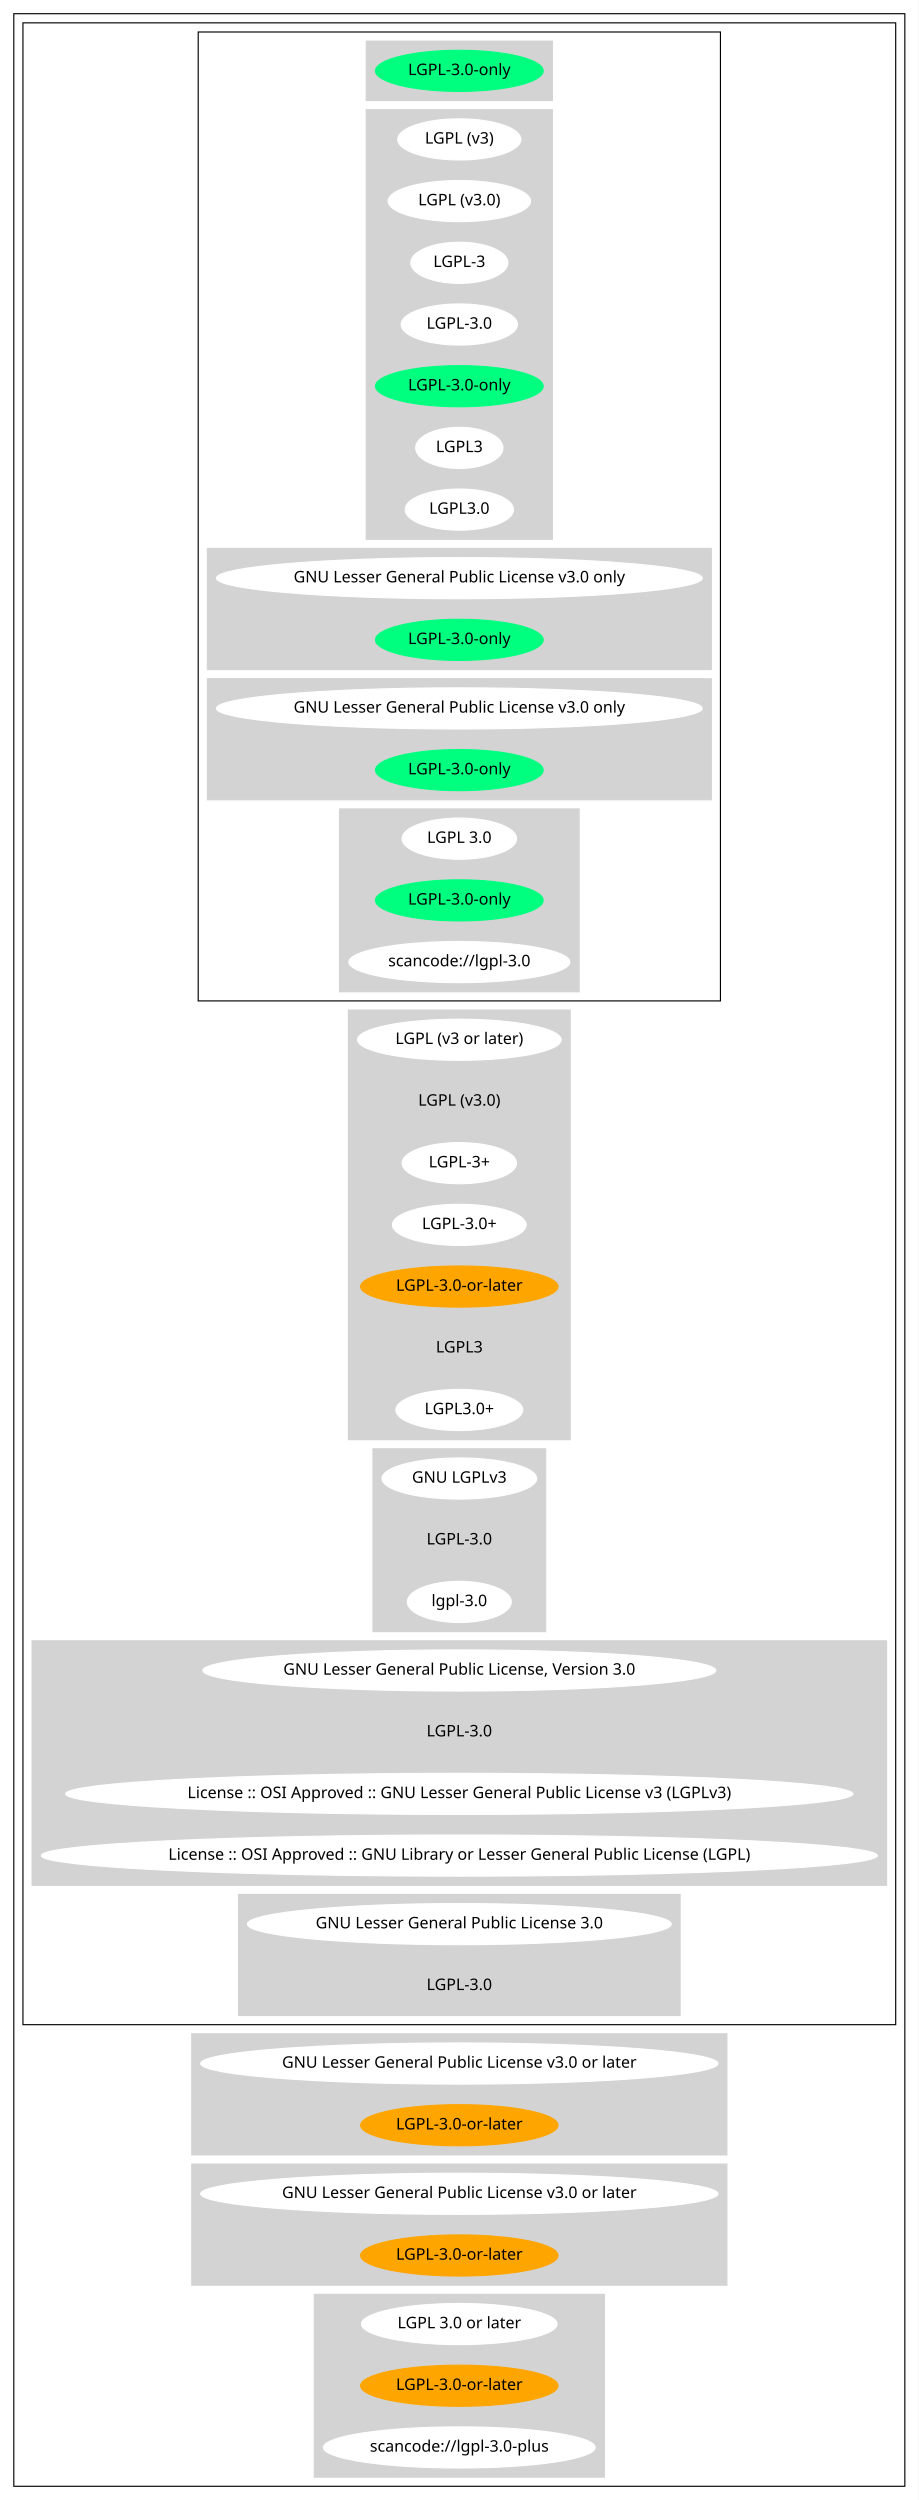
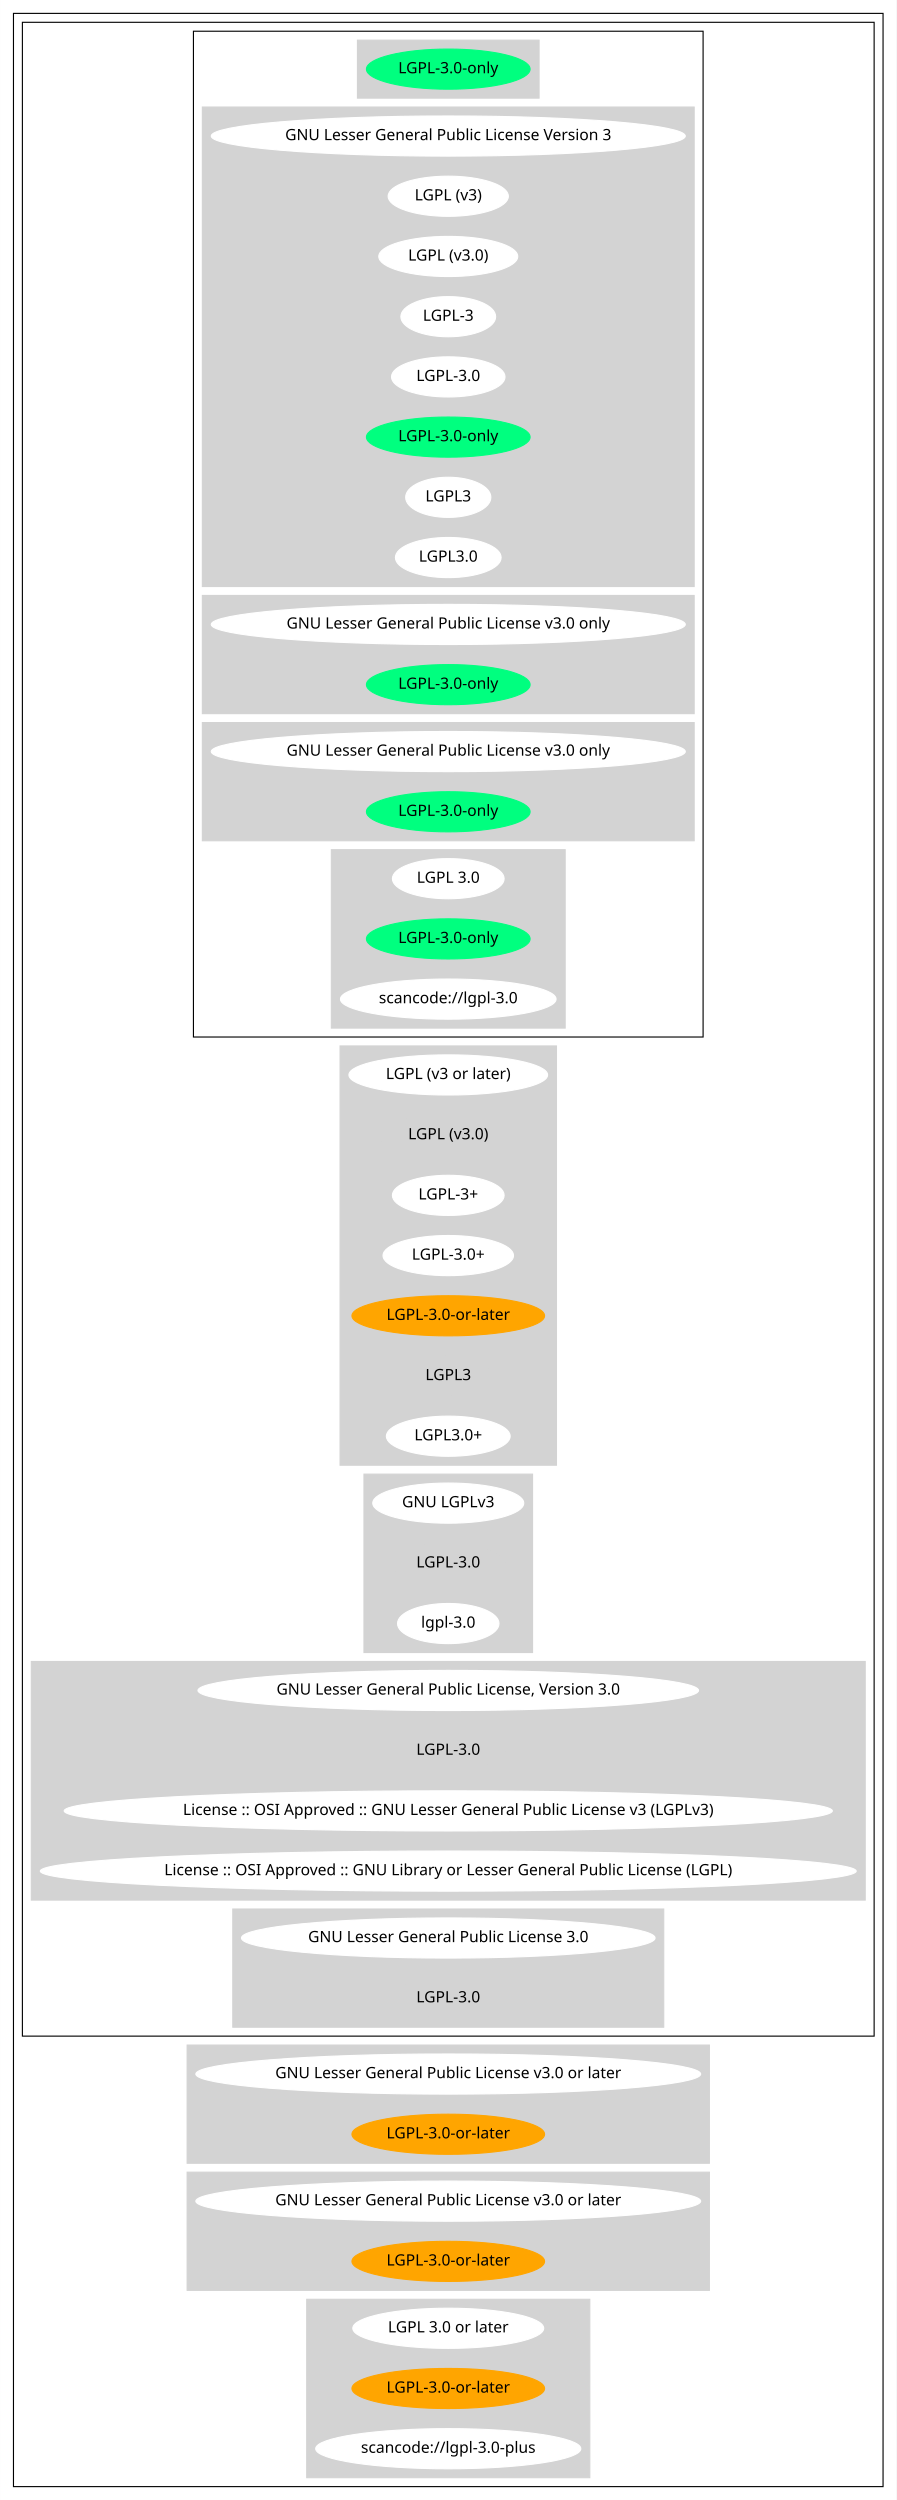
- <svg xmlns="http://www.w3.org/2000/svg" width="804pt" height="2188pt" viewBox="0.00 0.00 803.84 2188.00">
-   <g id="graph0" class="graph" transform="scale(1 1) rotate(0) translate(4 2184)">
-     <polygon fill="white" stroke="transparent" points="-4,4 -4,-2184 799.84,-2184 799.84,4 -4,4" />
+ <svg xmlns="http://www.w3.org/2000/svg" width="804pt" height="2242pt" viewBox="0.00 0.00 803.84 2242.00">
+   <g id="graph0" class="graph" transform="scale(1 1) rotate(0) translate(4 2238)">
+     <polygon fill="white" stroke="transparent" points="-4,4 -4,-2238 799.84,-2238 799.84,4 -4,4" />
    <g id="clust1" class="cluster">
-       <polygon fill="none" stroke="black" points="8,-8 8,-2172 787.84,-2172 787.84,-8 8,-8" />
+       <polygon fill="none" stroke="black" points="8,-8 8,-2226 787.84,-2226 787.84,-8 8,-8" />
    </g>
    <g id="clust2" class="cluster">
-       <polygon fill="none" stroke="black" points="16,-412 16,-2164 779.84,-2164 779.84,-412 16,-412" />
+       <polygon fill="none" stroke="black" points="16,-412 16,-2218 779.84,-2218 779.84,-412 16,-412" />
    </g>
    <g id="clust3" class="cluster">
-       <polygon fill="none" stroke="black" points="169.39,-1308 169.39,-2156 626.45,-2156 626.45,-1308 169.39,-1308" />
+       <polygon fill="none" stroke="black" points="169.39,-1308 169.39,-2210 626.45,-2210 626.45,-1308 169.39,-1308" />
    </g>
    <g id="clust4" class="cluster">
-       <polygon fill="lightgray" stroke="lightgray" points="316.47,-2096 316.47,-2148 479.36,-2148 479.36,-2096 316.47,-2096" />
+       <polygon fill="lightgray" stroke="lightgray" points="316.47,-2150 316.47,-2202 479.36,-2202 479.36,-2150 316.47,-2150" />
    </g>
    <g id="clust5" class="cluster">
-       <polygon fill="lightgray" stroke="lightgray" points="316.47,-1712 316.47,-2088 479.36,-2088 479.36,-1712 316.47,-1712" />
+       <polygon fill="lightgray" stroke="lightgray" points="177.39,-1712 177.39,-2142 618.45,-2142 618.45,-1712 177.39,-1712" />
    </g>
    <g id="clust6" class="cluster">
      <polygon fill="lightgray" stroke="lightgray" points="177.39,-1598 177.39,-1704 618.45,-1704 618.45,-1598 177.39,-1598" />
    </g>
    <g id="clust7" class="cluster">
      <polygon fill="lightgray" stroke="lightgray" points="177.39,-1484 177.39,-1590 618.45,-1590 618.45,-1484 177.39,-1484" />
    </g>
    <g id="clust8" class="cluster">
      <polygon fill="lightgray" stroke="lightgray" points="293.08,-1316 293.08,-1476 502.76,-1476 502.76,-1316 293.08,-1316" />
    </g>
    <g id="clust9" class="cluster">
      <polygon fill="lightgray" stroke="lightgray" points="300.88,-924 300.88,-1300 494.96,-1300 494.96,-924 300.88,-924" />
    </g>
    <g id="clust10" class="cluster">
      <polygon fill="lightgray" stroke="lightgray" points="322.32,-756 322.32,-916 473.51,-916 473.51,-756 322.32,-756" />
    </g>
    <g id="clust11" class="cluster">
      <polygon fill="lightgray" stroke="lightgray" points="24,-534 24,-748 771.84,-748 771.84,-534 24,-534" />
    </g>
    <g id="clust12" class="cluster">
      <polygon fill="lightgray" stroke="lightgray" points="204.68,-420 204.68,-526 591.15,-526 591.15,-420 204.68,-420" />
    </g>
    <g id="clust13" class="cluster">
      <polygon fill="lightgray" stroke="lightgray" points="163.74,-298 163.74,-404 632.1,-404 632.1,-298 163.74,-298" />
    </g>
    <g id="clust14" class="cluster">
      <polygon fill="lightgray" stroke="lightgray" points="163.74,-184 163.74,-290 632.1,-290 632.1,-184 163.74,-184" />
    </g>
    <g id="clust15" class="cluster">
      <polygon fill="lightgray" stroke="lightgray" points="270.98,-16 270.98,-176 524.86,-176 524.86,-16 270.98,-16" />
    </g>
    <g id="node1" class="node">
-       <ellipse fill="springgreen" stroke="springgreen" cx="397.92" cy="-2122" rx="73.39" ry="18" />
-       <text text-anchor="middle" x="397.92" y="-2118.3" font-family="Times-Roman" font-size="14.00">LGPL-3.0-only</text>
+       <ellipse fill="springgreen" stroke="springgreen" cx="397.92" cy="-2176" rx="73.39" ry="18" />
+       <text text-anchor="middle" x="397.92" y="-2172.3" font-family="Times-Roman" font-size="14.00">LGPL-3.0-only</text>
    </g>
    <g id="node2" class="node">
+       <ellipse fill="white" stroke="white" cx="397.92" cy="-2116" rx="212.56" ry="18" />
+       <text text-anchor="middle" x="397.92" y="-2112.3" font-family="Times-Roman" font-size="14.00">GNU Lesser General Public License Version 3</text>
+     </g>
+     <g id="node3" class="node">
      <ellipse fill="white" stroke="white" cx="397.92" cy="-2062" rx="53.89" ry="18" />
      <text text-anchor="middle" x="397.92" y="-2058.3" font-family="Times-Roman" font-size="14.00">LGPL (v3)</text>
    </g>
-     <g id="node3" class="node">
+     <g id="node4" class="node">
      <ellipse fill="white" stroke="white" cx="397.92" cy="-2008" rx="62.29" ry="18" />
      <text text-anchor="middle" x="397.92" y="-2004.3" font-family="Times-Roman" font-size="14.00">LGPL (v3.0)</text>
    </g>
-     <g id="node4" class="node">
+     <g id="node5" class="node">
      <ellipse fill="white" stroke="white" cx="397.92" cy="-1954" rx="42.49" ry="18" />
      <text text-anchor="middle" x="397.92" y="-1950.3" font-family="Times-Roman" font-size="14.00">LGPL-3</text>
    </g>
-     <g id="node5" class="node">
+     <g id="node6" class="node">
      <ellipse fill="white" stroke="white" cx="397.92" cy="-1900" rx="50.89" ry="18" />
      <text text-anchor="middle" x="397.92" y="-1896.3" font-family="Times-Roman" font-size="14.00">LGPL-3.0</text>
    </g>
-     <g id="node6" class="node">
+     <g id="node7" class="node">
      <ellipse fill="springgreen" stroke="springgreen" cx="397.92" cy="-1846" rx="73.39" ry="18" />
      <text text-anchor="middle" x="397.92" y="-1842.3" font-family="Times-Roman" font-size="14.00">LGPL-3.0-only</text>
    </g>
-     <g id="node7" class="node">
+     <g id="node8" class="node">
      <ellipse fill="white" stroke="white" cx="397.92" cy="-1792" rx="38.19" ry="18" />
      <text text-anchor="middle" x="397.92" y="-1788.3" font-family="Times-Roman" font-size="14.00">LGPL3</text>
    </g>
-     <g id="node8" class="node">
+     <g id="node9" class="node">
      <ellipse fill="white" stroke="white" cx="397.92" cy="-1738" rx="47.39" ry="18" />
      <text text-anchor="middle" x="397.92" y="-1734.3" font-family="Times-Roman" font-size="14.00">LGPL3.0</text>
    </g>
-     <g id="node9" class="node">
+     <g id="node10" class="node">
      <ellipse fill="white" stroke="white" cx="397.92" cy="-1678" rx="212.56" ry="18" />
      <text text-anchor="middle" x="397.92" y="-1674.3" font-family="Times-Roman" font-size="14.00">GNU Lesser General Public License v3.0 only</text>
    </g>
-     <g id="node10" class="node">
+     <g id="node11" class="node">
      <ellipse fill="springgreen" stroke="springgreen" cx="397.92" cy="-1624" rx="73.39" ry="18" />
      <text text-anchor="middle" x="397.92" y="-1620.3" font-family="Times-Roman" font-size="14.00">LGPL-3.0-only</text>
    </g>
-     <g id="node11" class="node">
+     <g id="node12" class="node">
      <ellipse fill="white" stroke="white" cx="397.92" cy="-1564" rx="212.56" ry="18" />
      <text text-anchor="middle" x="397.92" y="-1560.3" font-family="Times-Roman" font-size="14.00">GNU Lesser General Public License v3.0 only</text>
    </g>
-     <g id="node12" class="node">
+     <g id="node13" class="node">
      <ellipse fill="springgreen" stroke="springgreen" cx="397.92" cy="-1510" rx="73.39" ry="18" />
      <text text-anchor="middle" x="397.92" y="-1506.3" font-family="Times-Roman" font-size="14.00">LGPL-3.0-only</text>
    </g>
-     <g id="node13" class="node">
+     <g id="node14" class="node">
      <ellipse fill="white" stroke="white" cx="397.92" cy="-1450" rx="50.09" ry="18" />
      <text text-anchor="middle" x="397.92" y="-1446.3" font-family="Times-Roman" font-size="14.00">LGPL 3.0</text>
    </g>
-     <g id="node14" class="node">
+     <g id="node15" class="node">
      <ellipse fill="springgreen" stroke="springgreen" cx="397.92" cy="-1396" rx="73.39" ry="18" />
      <text text-anchor="middle" x="397.92" y="-1392.3" font-family="Times-Roman" font-size="14.00">LGPL-3.0-only</text>
    </g>
-     <g id="node15" class="node">
+     <g id="node16" class="node">
      <ellipse fill="white" stroke="white" cx="397.92" cy="-1342" rx="96.68" ry="18" />
      <text text-anchor="middle" x="397.92" y="-1338.3" font-family="Times-Roman" font-size="14.00">scancode://lgpl-3.0</text>
    </g>
-     <g id="node16" class="node">
+     <g id="node17" class="node">
      <ellipse fill="white" stroke="white" cx="397.92" cy="-1274" rx="89.08" ry="18" />
      <text text-anchor="middle" x="397.92" y="-1270.3" font-family="Times-Roman" font-size="14.00">LGPL (v3 or later)</text>
    </g>
-     <g id="node17" class="node">
+     <g id="node18" class="node">
      <ellipse fill="lightgray" stroke="lightgray" cx="397.92" cy="-1220" rx="62.29" ry="18" />
      <text text-anchor="middle" x="397.92" y="-1216.3" font-family="Times-Roman" font-size="14.00">LGPL (v3.0)</text>
    </g>
-     <g id="node18" class="node">
+     <g id="node19" class="node">
      <ellipse fill="white" stroke="white" cx="397.92" cy="-1166" rx="50.09" ry="18" />
      <text text-anchor="middle" x="397.92" y="-1162.3" font-family="Times-Roman" font-size="14.00">LGPL-3+</text>
    </g>
-     <g id="node19" class="node">
+     <g id="node20" class="node">
      <ellipse fill="white" stroke="white" cx="397.92" cy="-1112" rx="58.49" ry="18" />
      <text text-anchor="middle" x="397.92" y="-1108.3" font-family="Times-Roman" font-size="14.00">LGPL-3.0+</text>
    </g>
-     <g id="node20" class="node">
+     <g id="node21" class="node">
      <ellipse fill="orange" stroke="orange" cx="397.92" cy="-1058" rx="86.38" ry="18" />
      <text text-anchor="middle" x="397.92" y="-1054.3" font-family="Times-Roman" font-size="14.00">LGPL-3.0-or-later</text>
    </g>
-     <g id="node21" class="node">
+     <g id="node22" class="node">
      <ellipse fill="lightgray" stroke="lightgray" cx="397.92" cy="-1004" rx="38.19" ry="18" />
      <text text-anchor="middle" x="397.92" y="-1000.3" font-family="Times-Roman" font-size="14.00">LGPL3</text>
    </g>
-     <g id="node22" class="node">
+     <g id="node23" class="node">
      <ellipse fill="white" stroke="white" cx="397.92" cy="-950" rx="55.49" ry="18" />
      <text text-anchor="middle" x="397.92" y="-946.3" font-family="Times-Roman" font-size="14.00">LGPL3.0+</text>
    </g>
-     <g id="node23" class="node">
+     <g id="node24" class="node">
      <ellipse fill="white" stroke="white" cx="397.92" cy="-890" rx="67.69" ry="18" />
      <text text-anchor="middle" x="397.92" y="-886.3" font-family="Times-Roman" font-size="14.00">GNU LGPLv3</text>
    </g>
-     <g id="node24" class="node">
+     <g id="node25" class="node">
      <ellipse fill="lightgray" stroke="lightgray" cx="397.92" cy="-836" rx="50.89" ry="18" />
      <text text-anchor="middle" x="397.92" y="-832.3" font-family="Times-Roman" font-size="14.00">LGPL-3.0</text>
    </g>
-     <g id="node25" class="node">
+     <g id="node26" class="node">
      <ellipse fill="white" stroke="white" cx="397.92" cy="-782" rx="45.49" ry="18" />
      <text text-anchor="middle" x="397.92" y="-778.3" font-family="Times-Roman" font-size="14.00">lgpl-3.0</text>
    </g>
-     <g id="node26" class="node">
+     <g id="node27" class="node">
      <ellipse fill="white" stroke="white" cx="397.92" cy="-722" rx="224.46" ry="18" />
      <text text-anchor="middle" x="397.92" y="-718.3" font-family="Times-Roman" font-size="14.00">GNU Lesser General Public License, Version 3.0</text>
    </g>
-     <g id="node27" class="node">
+     <g id="node28" class="node">
      <ellipse fill="lightgray" stroke="lightgray" cx="397.92" cy="-668" rx="50.89" ry="18" />
      <text text-anchor="middle" x="397.92" y="-664.3" font-family="Times-Roman" font-size="14.00">LGPL-3.0</text>
    </g>
-     <g id="node28" class="node">
+     <g id="node29" class="node">
      <ellipse fill="white" stroke="white" cx="397.92" cy="-614" rx="344.44" ry="18" />
      <text text-anchor="middle" x="397.92" y="-610.3" font-family="Times-Roman" font-size="14.00">License :: OSI Approved :: GNU Lesser General Public License v3 (LGPLv3)</text>
    </g>
-     <g id="node29" class="node">
+     <g id="node30" class="node">
      <ellipse fill="white" stroke="white" cx="397.92" cy="-560" rx="365.84" ry="18" />
      <text text-anchor="middle" x="397.92" y="-556.3" font-family="Times-Roman" font-size="14.00">License :: OSI Approved :: GNU Library or Lesser General Public License (LGPL)</text>
    </g>
-     <g id="node30" class="node">
+     <g id="node31" class="node">
      <ellipse fill="white" stroke="white" cx="397.92" cy="-500" rx="185.47" ry="18" />
      <text text-anchor="middle" x="397.92" y="-496.3" font-family="Times-Roman" font-size="14.00">GNU Lesser General Public License 3.0</text>
    </g>
-     <g id="node31" class="node">
+     <g id="node32" class="node">
      <ellipse fill="lightgray" stroke="lightgray" cx="397.92" cy="-446" rx="50.89" ry="18" />
      <text text-anchor="middle" x="397.92" y="-442.3" font-family="Times-Roman" font-size="14.00">LGPL-3.0</text>
    </g>
-     <g id="node32" class="node">
+     <g id="node33" class="node">
      <ellipse fill="white" stroke="white" cx="397.92" cy="-378" rx="226.36" ry="18" />
      <text text-anchor="middle" x="397.92" y="-374.3" font-family="Times-Roman" font-size="14.00">GNU Lesser General Public License v3.0 or later</text>
    </g>
-     <g id="node33" class="node">
+     <g id="node34" class="node">
      <ellipse fill="orange" stroke="orange" cx="397.92" cy="-324" rx="86.38" ry="18" />
      <text text-anchor="middle" x="397.92" y="-320.3" font-family="Times-Roman" font-size="14.00">LGPL-3.0-or-later</text>
    </g>
-     <g id="node34" class="node">
+     <g id="node35" class="node">
      <ellipse fill="white" stroke="white" cx="397.92" cy="-264" rx="226.36" ry="18" />
      <text text-anchor="middle" x="397.92" y="-260.3" font-family="Times-Roman" font-size="14.00">GNU Lesser General Public License v3.0 or later</text>
    </g>
-     <g id="node35" class="node">
+     <g id="node36" class="node">
      <ellipse fill="orange" stroke="orange" cx="397.92" cy="-210" rx="86.38" ry="18" />
      <text text-anchor="middle" x="397.92" y="-206.3" font-family="Times-Roman" font-size="14.00">LGPL-3.0-or-later</text>
    </g>
-     <g id="node36" class="node">
+     <g id="node37" class="node">
      <ellipse fill="white" stroke="white" cx="397.92" cy="-150" rx="85.59" ry="18" />
      <text text-anchor="middle" x="397.92" y="-146.3" font-family="Times-Roman" font-size="14.00">LGPL 3.0 or later</text>
    </g>
-     <g id="node37" class="node">
+     <g id="node38" class="node">
      <ellipse fill="orange" stroke="orange" cx="397.92" cy="-96" rx="86.38" ry="18" />
      <text text-anchor="middle" x="397.92" y="-92.3" font-family="Times-Roman" font-size="14.00">LGPL-3.0-or-later</text>
    </g>
-     <g id="node38" class="node">
+     <g id="node39" class="node">
      <ellipse fill="white" stroke="white" cx="397.92" cy="-42" rx="118.88" ry="18" />
      <text text-anchor="middle" x="397.92" y="-38.3" font-family="Times-Roman" font-size="14.00">scancode://lgpl-3.0-plus</text>
    </g>
  </g>
</svg>
